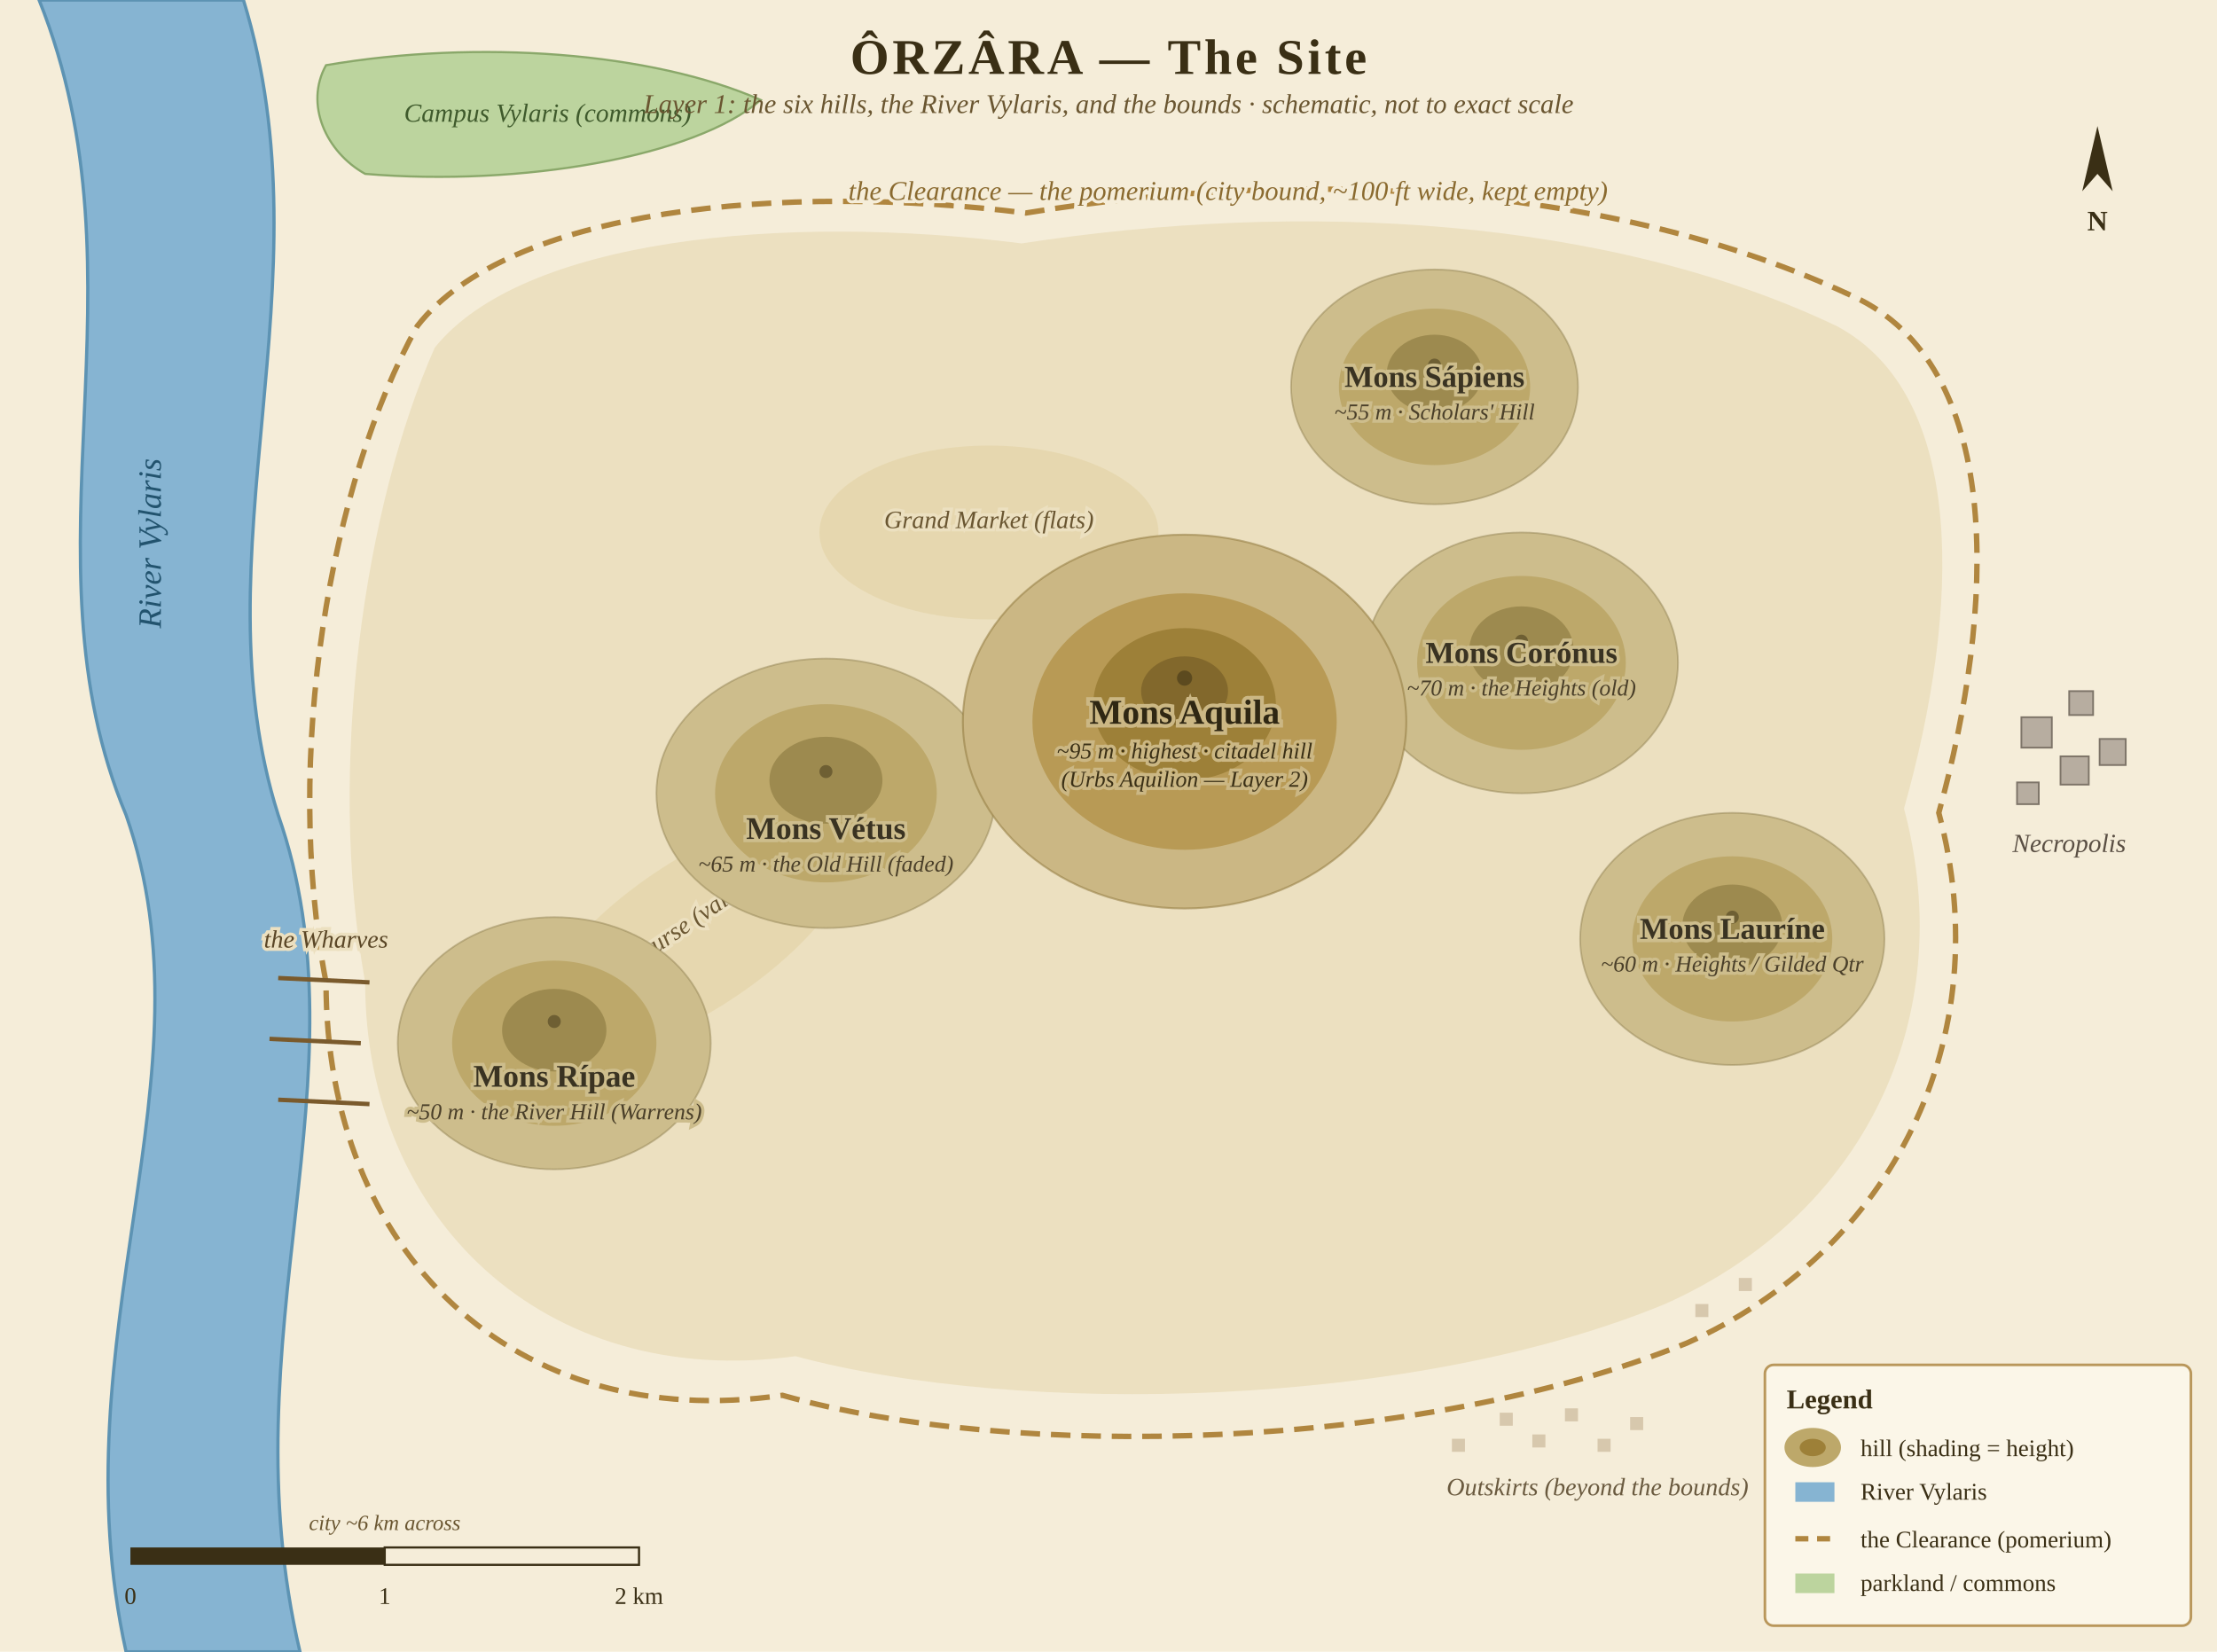
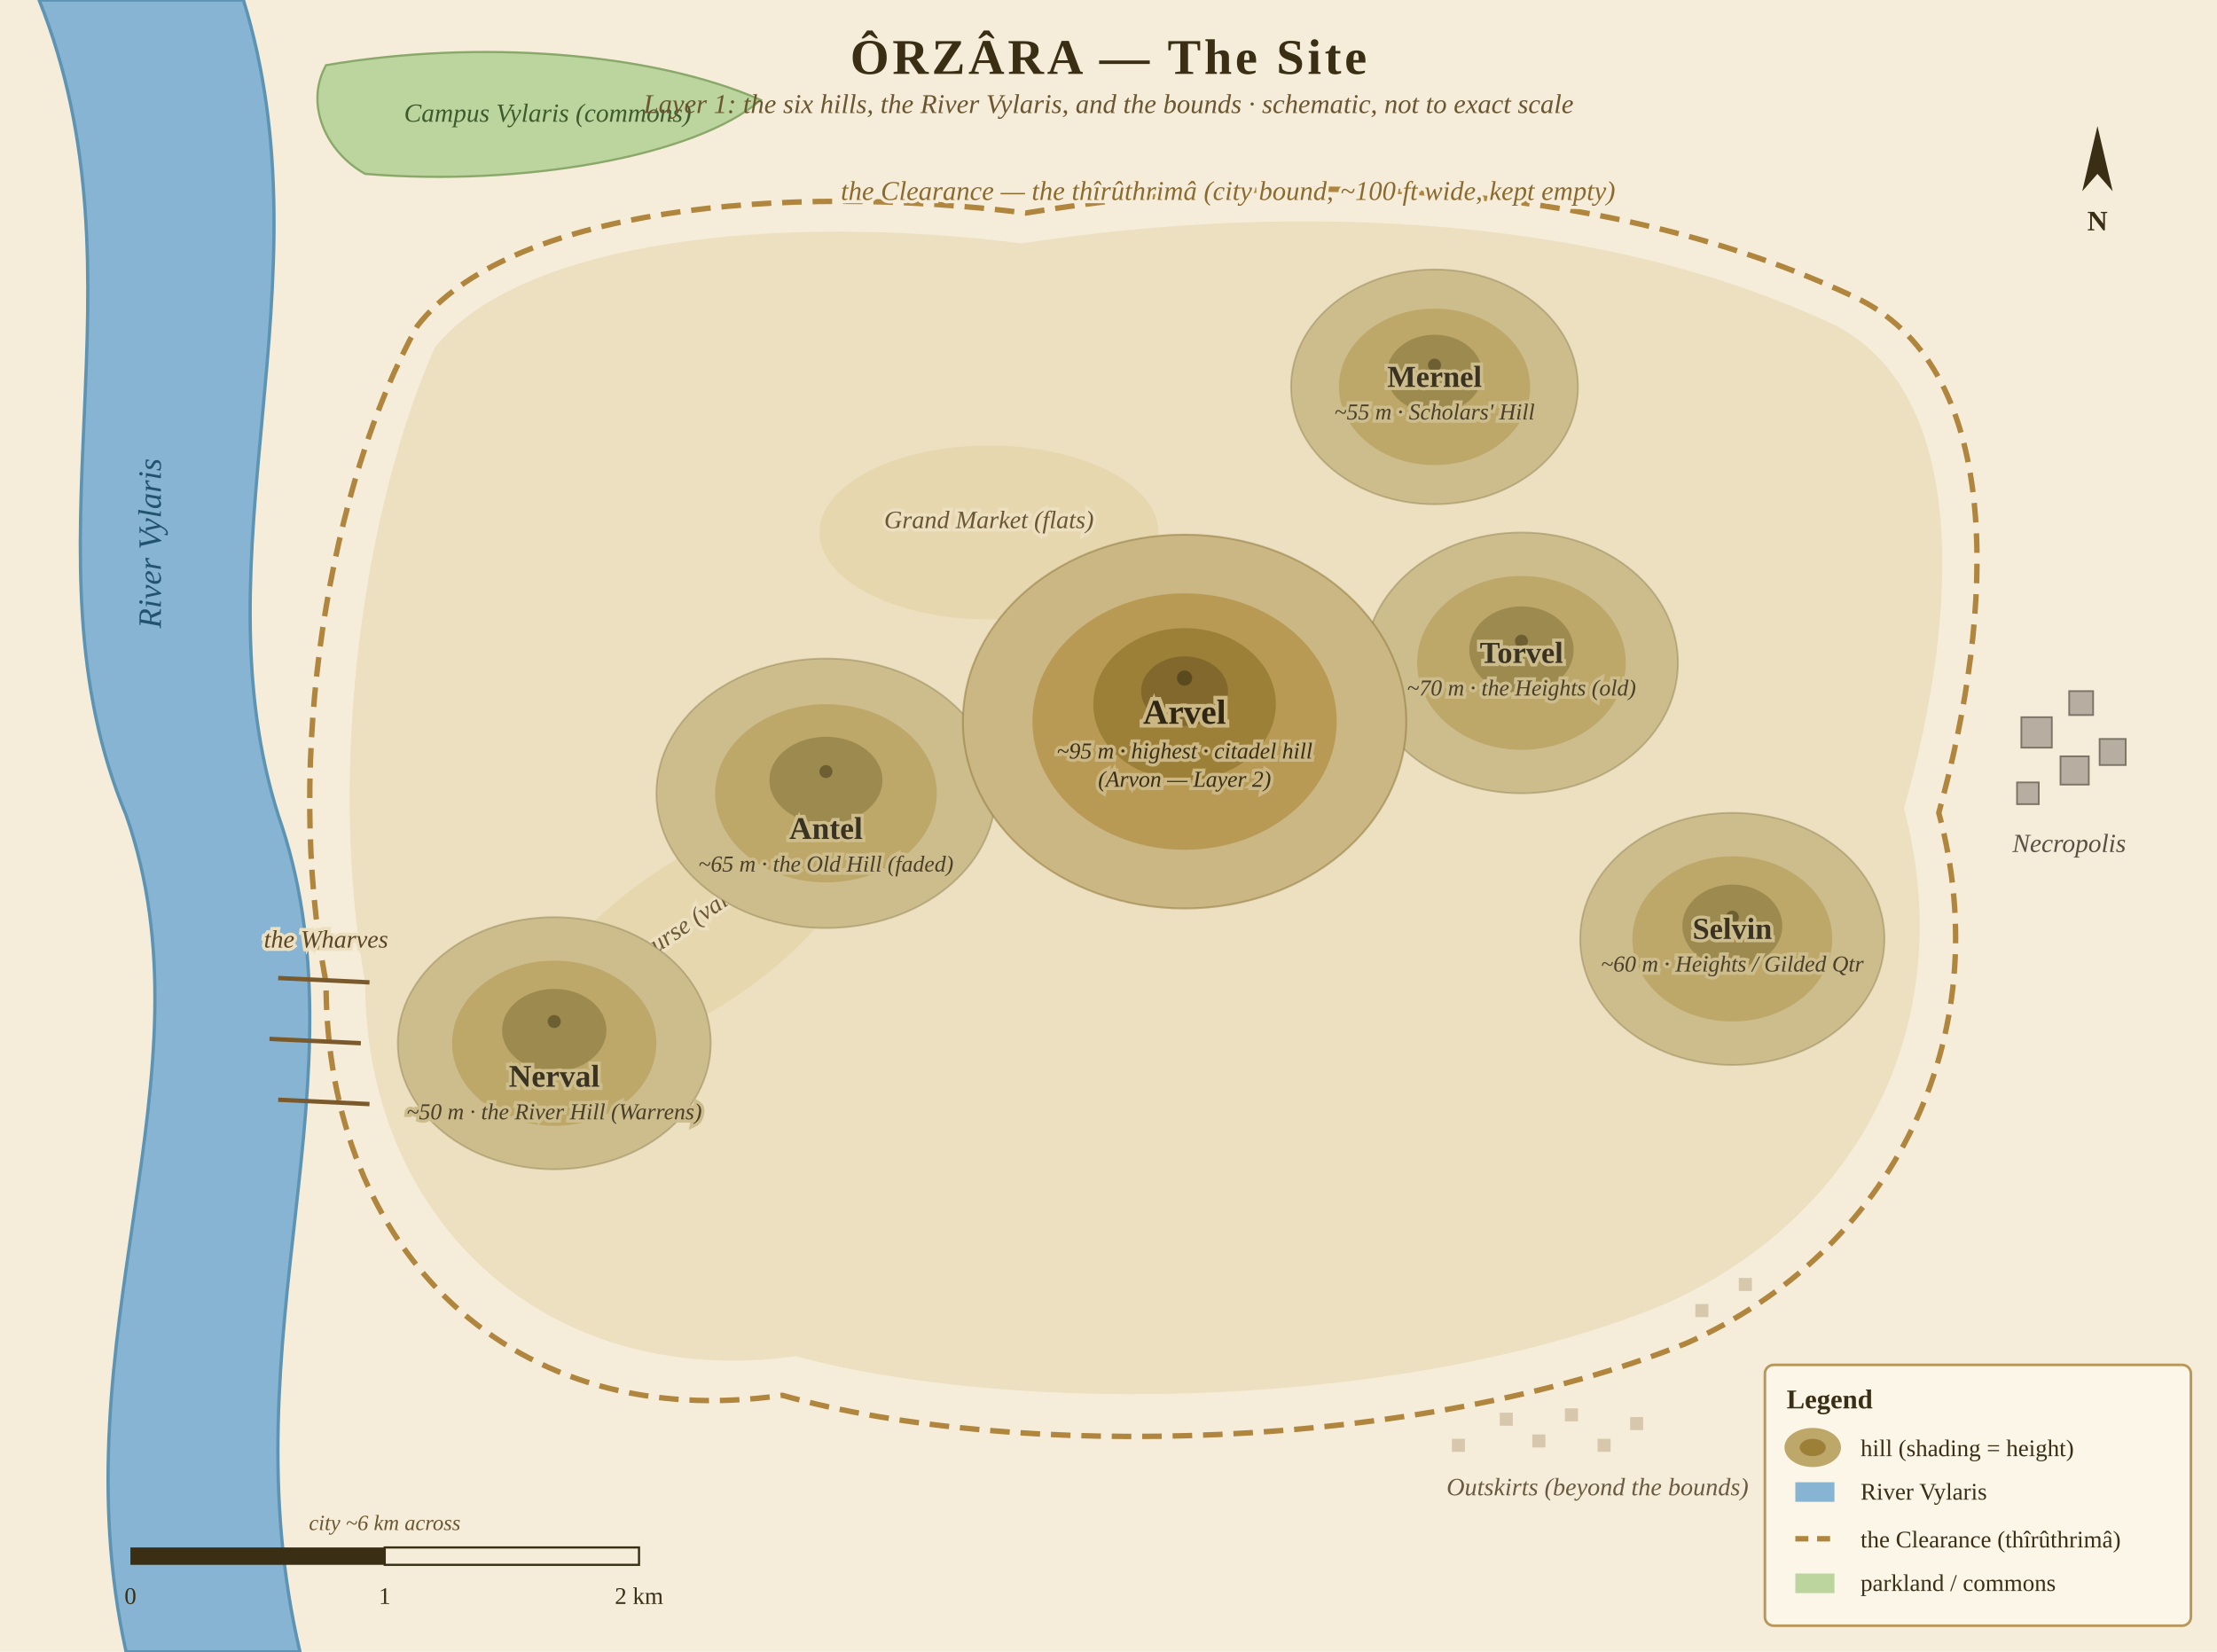
<svg xmlns="http://www.w3.org/2000/svg" viewBox="0 0 1020 760" font-family="Georgia, 'Times New Roman', serif">
  <rect x="0" y="0" width="1020" height="760" fill="#f5edd9" />
  <path d="M 200,160 C 240,110 360,98 470,112 C 600,92 740,100 845,150 C 905,182 902,280 876,372 C 902,470 856,560 766,600 C 650,648 470,652 366,624 C 250,640 168,560 168,452 C 150,352 168,232 200,160 Z" fill="#ece0c0" stroke="none" />
  <path d="M 192,150 C 234,96 360,84 472,98 C 606,76 748,86 856,138 C 922,172 918,280 892,374 C 920,478 870,576 776,618 C 652,668 466,672 360,642 C 236,660 150,576 150,452 C 130,348 152,222 192,150 Z" fill="none" stroke="#b0863f" stroke-width="2.5" stroke-dasharray="9 5" />
-   <text x="565" y="92" text-anchor="middle" font-size="12.5" font-style="italic" fill="#8a6a2f" paint-order="stroke" stroke="#f5edd9" stroke-width="3">the Clearance — the pomerium (city bound, ~100 ft wide, kept empty)</text>
+   <text x="565" y="92" text-anchor="middle" font-size="12.5" font-style="italic" fill="#8a6a2f" paint-order="stroke" stroke="#f5edd9" stroke-width="3">the Clearance — the thîrûthrimâ (city bound, ~100 ft wide, kept empty)</text>
  <path d="M 18,0 C 70,130 8,255 58,375 C 100,495 26,615 58,760 L 138,760 C 104,615 170,495 128,375 C 90,255 152,130 112,0 Z" fill="#86b4d2" stroke="#5d93b3" stroke-width="1.5" />
  <text x="74" y="250" text-anchor="middle" font-size="15" font-style="italic" fill="#22536e" transform="rotate(-90 74 250)" paint-order="stroke" stroke="#86b4d2" stroke-width="3">River Vylaris</text>
  <g stroke="#7a5a2c" stroke-width="2">
    <line x1="128" y1="450" x2="170" y2="452" />
    <line x1="124" y1="478" x2="166" y2="480" />
    <line x1="128" y1="506" x2="170" y2="508" />
  </g>
  <text x="150" y="436" text-anchor="middle" font-size="11.5" font-style="italic" fill="#5a4626" paint-order="stroke" stroke="#ece0c0" stroke-width="3">the Wharves</text>
  <ellipse cx="455" cy="245" rx="78" ry="40" fill="#e3d3a6" opacity="0.65" />
  <text x="455" y="243" text-anchor="middle" font-size="11.5" font-style="italic" fill="#6a5631" paint-order="stroke" stroke="#ece0c0" stroke-width="3">Grand Market (flats)</text>
  <ellipse cx="320" cy="430" rx="86" ry="34" fill="#e3d3a6" opacity="0.65" transform="rotate(-34 320 430)" />
  <text x="312" y="432" text-anchor="middle" font-size="11.5" font-style="italic" fill="#6a5631" transform="rotate(-34 312 432)" paint-order="stroke" stroke="#ece0c0" stroke-width="3">Racecourse (valley)</text>
-   <text x="626" y="316" text-anchor="middle" font-size="10.5" font-style="italic" fill="#6a5631" paint-order="stroke" stroke="#ece0c0" stroke-width="3">Forum (saddle)</text>
+   <text x="626" y="316" text-anchor="middle" font-size="10.5" font-style="italic" fill="#6a5631" paint-order="stroke" stroke="#ece0c0" stroke-width="3">Platan (saddle)</text>
  <g>
    <ellipse cx="255" cy="480" rx="72" ry="58" fill="#cdbd8c" />
    <ellipse cx="255" cy="480" rx="47" ry="38" fill="#bda86a" />
    <ellipse cx="255" cy="474" rx="24" ry="19" fill="#9d8a4f" />
    <circle cx="255" cy="470" r="3" fill="#6e5f33" />
    <ellipse cx="255" cy="480" rx="72" ry="58" fill="none" stroke="#8c7d4d" stroke-width="0.8" opacity="0.45" />
-     <text x="255" y="500" text-anchor="middle" font-size="14.5" font-weight="bold" fill="#3a3322" paint-order="stroke" stroke="#cdbd8c" stroke-width="3">Mons Rípae</text>
+     <text x="255" y="500" text-anchor="middle" font-size="14.5" font-weight="bold" fill="#3a3322" paint-order="stroke" stroke="#cdbd8c" stroke-width="3">Nerval</text>
    <text x="255" y="515" text-anchor="middle" font-size="10.5" font-style="italic" fill="#4a3f29" paint-order="stroke" stroke="#cdbd8c" stroke-width="3">~50 m · the River Hill (Warrens)</text>
  </g>
  <g>
    <ellipse cx="380" cy="365" rx="78" ry="62" fill="#cdbd8c" />
    <ellipse cx="380" cy="365" rx="51" ry="41" fill="#bda86a" />
    <ellipse cx="380" cy="359" rx="26" ry="20" fill="#9d8a4f" />
    <circle cx="380" cy="355" r="3" fill="#6e5f33" />
    <ellipse cx="380" cy="365" rx="78" ry="62" fill="none" stroke="#8c7d4d" stroke-width="0.8" opacity="0.45" />
-     <text x="380" y="386" text-anchor="middle" font-size="14.5" font-weight="bold" fill="#3a3322" paint-order="stroke" stroke="#cdbd8c" stroke-width="3">Mons Vétus</text>
+     <text x="380" y="386" text-anchor="middle" font-size="14.5" font-weight="bold" fill="#3a3322" paint-order="stroke" stroke="#cdbd8c" stroke-width="3">Antel</text>
    <text x="380" y="401" text-anchor="middle" font-size="10.5" font-style="italic" fill="#4a3f29" paint-order="stroke" stroke="#cdbd8c" stroke-width="3">~65 m · the Old Hill (faded)</text>
  </g>
  <g>
    <ellipse cx="660" cy="178" rx="66" ry="54" fill="#cdbd8c" />
    <ellipse cx="660" cy="178" rx="44" ry="36" fill="#bda86a" />
    <ellipse cx="660" cy="172" rx="22" ry="18" fill="#9d8a4f" />
    <circle cx="660" cy="168" r="3" fill="#6e5f33" />
    <ellipse cx="660" cy="178" rx="66" ry="54" fill="none" stroke="#8c7d4d" stroke-width="0.8" opacity="0.45" />
-     <text x="660" y="178" text-anchor="middle" font-size="14" font-weight="bold" fill="#3a3322" paint-order="stroke" stroke="#cdbd8c" stroke-width="3">Mons Sápiens</text>
+     <text x="660" y="178" text-anchor="middle" font-size="14" font-weight="bold" fill="#3a3322" paint-order="stroke" stroke="#cdbd8c" stroke-width="3">Mernel</text>
    <text x="660" y="193" text-anchor="middle" font-size="10.5" font-style="italic" fill="#4a3f29" paint-order="stroke" stroke="#cdbd8c" stroke-width="3">~55 m · Scholars' Hill</text>
  </g>
  <g>
    <ellipse cx="700" cy="305" rx="72" ry="60" fill="#cdbd8c" />
    <ellipse cx="700" cy="305" rx="48" ry="40" fill="#bda86a" />
    <ellipse cx="700" cy="299" rx="24" ry="20" fill="#9d8a4f" />
    <circle cx="700" cy="295" r="3" fill="#6e5f33" />
    <ellipse cx="700" cy="305" rx="72" ry="60" fill="none" stroke="#8c7d4d" stroke-width="0.8" opacity="0.45" />
-     <text x="700" y="305" text-anchor="middle" font-size="14" font-weight="bold" fill="#3a3322" paint-order="stroke" stroke="#cdbd8c" stroke-width="3">Mons Corónus</text>
+     <text x="700" y="305" text-anchor="middle" font-size="14" font-weight="bold" fill="#3a3322" paint-order="stroke" stroke="#cdbd8c" stroke-width="3">Torvel</text>
    <text x="700" y="320" text-anchor="middle" font-size="10.5" font-style="italic" fill="#4a3f29" paint-order="stroke" stroke="#cdbd8c" stroke-width="3">~70 m · the Heights (old)</text>
  </g>
  <g>
    <ellipse cx="797" cy="432" rx="70" ry="58" fill="#cdbd8c" />
    <ellipse cx="797" cy="432" rx="46" ry="38" fill="#bda86a" />
    <ellipse cx="797" cy="426" rx="23" ry="19" fill="#9d8a4f" />
    <circle cx="797" cy="422" r="3" fill="#6e5f33" />
    <ellipse cx="797" cy="432" rx="70" ry="58" fill="none" stroke="#8c7d4d" stroke-width="0.8" opacity="0.45" />
-     <text x="797" y="432" text-anchor="middle" font-size="14" font-weight="bold" fill="#3a3322" paint-order="stroke" stroke="#cdbd8c" stroke-width="3">Mons Lauríne</text>
+     <text x="797" y="432" text-anchor="middle" font-size="14" font-weight="bold" fill="#3a3322" paint-order="stroke" stroke="#cdbd8c" stroke-width="3">Selvin</text>
    <text x="797" y="447" text-anchor="middle" font-size="10.5" font-style="italic" fill="#4a3f29" paint-order="stroke" stroke="#cdbd8c" stroke-width="3">~60 m · Heights / Gilded Qtr</text>
  </g>
  <g>
    <ellipse cx="545" cy="332" rx="102" ry="86" fill="#cbb784" />
    <ellipse cx="545" cy="332" rx="70" ry="59" fill="#b89a55" />
    <ellipse cx="545" cy="324" rx="42" ry="35" fill="#9d8038" />
    <ellipse cx="545" cy="318" rx="20" ry="16" fill="#82682c" />
    <circle cx="545" cy="312" r="3.5" fill="#5c4a1f" />
    <ellipse cx="545" cy="332" rx="102" ry="86" fill="none" stroke="#8c7438" stroke-width="0.9" opacity="0.5" />
-     <text x="545" y="333" text-anchor="middle" font-size="16" font-weight="bold" fill="#2f2713" paint-order="stroke" stroke="#cbb784" stroke-width="3.5">Mons Aquila</text>
+     <text x="545" y="333" text-anchor="middle" font-size="16" font-weight="bold" fill="#2f2713" paint-order="stroke" stroke="#cbb784" stroke-width="3.5">Arvel</text>
    <text x="545" y="349" text-anchor="middle" font-size="10.5" font-style="italic" fill="#3a2f15" paint-order="stroke" stroke="#cbb784" stroke-width="3">~95 m · highest · citadel hill</text>
-     <text x="545" y="362" text-anchor="middle" font-size="10.5" font-style="italic" fill="#3a2f15" paint-order="stroke" stroke="#cbb784" stroke-width="3">(Urbs Aquilion — Layer 2)</text>
+     <text x="545" y="362" text-anchor="middle" font-size="10.5" font-style="italic" fill="#3a2f15" paint-order="stroke" stroke="#cbb784" stroke-width="3">(Arvon — Layer 2)</text>
  </g>
  <path d="M 150,30 C 220,18 300,24 350,46 C 320,72 240,86 168,80 C 150,70 140,48 150,30 Z" fill="#bcd49e" stroke="#8aa86a" stroke-width="1" />
  <text x="252" y="56" text-anchor="middle" font-size="12" font-style="italic" fill="#3f5a2c" paint-order="stroke" stroke="#bcd49e" stroke-width="3">Campus Vylaris (commons)</text>
  <g fill="#b7ada0" stroke="#7d7468" stroke-width="0.8">
    <rect x="930" y="330" width="14" height="14" />
    <rect x="952" y="318" width="11" height="11" />
    <rect x="948" y="348" width="13" height="13" />
    <rect x="928" y="360" width="10" height="10" />
    <rect x="966" y="340" width="12" height="12" />
  </g>
  <text x="952" y="392" text-anchor="middle" font-size="12" font-style="italic" fill="#5a4f44" paint-order="stroke" stroke="#f5edd9" stroke-width="3">Necropolis</text>
  <g fill="#cbb89a" opacity="0.7">
    <rect x="690" y="650" width="6" height="6" />
    <rect x="705" y="660" width="6" height="6" />
    <rect x="720" y="648" width="6" height="6" />
    <rect x="735" y="662" width="6" height="6" />
    <rect x="750" y="652" width="6" height="6" />
    <rect x="668" y="662" width="6" height="6" />
    <rect x="780" y="600" width="6" height="6" />
    <rect x="800" y="588" width="6" height="6" />
  </g>
  <text x="735" y="688" text-anchor="middle" font-size="11.5" font-style="italic" fill="#6a5a3f" paint-order="stroke" stroke="#f5edd9" stroke-width="3">Outskirts (beyond the bounds)</text>
  <text x="510" y="34" text-anchor="middle" font-size="23" font-weight="bold" fill="#3a2f15" letter-spacing="1.5">ÔRZÂRA — The Site</text>
  <text x="510" y="52" text-anchor="middle" font-size="12.5" font-style="italic" fill="#6a5631">Layer 1: the six hills, the River Vylaris, and the bounds  ·  schematic, not to exact scale</text>
  <g transform="translate(965 80)">
    <polygon points="0,-22 7,8 0,0 -7,8" fill="#3a2f15" />
    <text x="0" y="26" text-anchor="middle" font-size="13" font-weight="bold" fill="#3a2f15">N</text>
  </g>
  <g transform="translate(60 712)">
    <rect x="0" y="0" width="117" height="8" fill="#3a2f15" />
    <rect x="117" y="0" width="117" height="8" fill="#f5edd9" stroke="#3a2f15" stroke-width="1" />
    <text x="0" y="26" text-anchor="middle" font-size="11" fill="#3a2f15">0</text>
    <text x="117" y="26" text-anchor="middle" font-size="11" fill="#3a2f15">1</text>
    <text x="234" y="26" text-anchor="middle" font-size="11" fill="#3a2f15">2 km</text>
    <text x="117" y="-8" text-anchor="middle" font-size="10" font-style="italic" fill="#6a5631">city ~6 km across</text>
  </g>
  <g transform="translate(812 628)">
    <rect x="0" y="0" width="196" height="120" fill="#fbf6e8" stroke="#b9975b" stroke-width="1.2" rx="4" />
    <text x="10" y="20" font-size="12.5" font-weight="bold" fill="#3a2f15">Legend</text>
    <ellipse cx="22" cy="38" rx="13" ry="9" fill="#bda86a" />
    <ellipse cx="22" cy="38" rx="6" ry="4" fill="#9d8038" />
    <text x="44" y="42" font-size="11" fill="#3a2f15">hill (shading = height)</text>
    <rect x="14" y="54" width="18" height="9" fill="#86b4d2" />
    <text x="44" y="62" font-size="11" fill="#3a2f15">River Vylaris</text>
    <line x1="14" y1="80" x2="32" y2="80" stroke="#b0863f" stroke-width="2.5" stroke-dasharray="6 4" />
-     <text x="44" y="84" font-size="11" fill="#3a2f15">the Clearance (pomerium)</text>
+     <text x="44" y="84" font-size="11" fill="#3a2f15">the Clearance (thîrûthrimâ)</text>
    <rect x="14" y="96" width="18" height="9" fill="#bcd49e" />
    <text x="44" y="104" font-size="11" fill="#3a2f15">parkland / commons</text>
  </g>
</svg>
